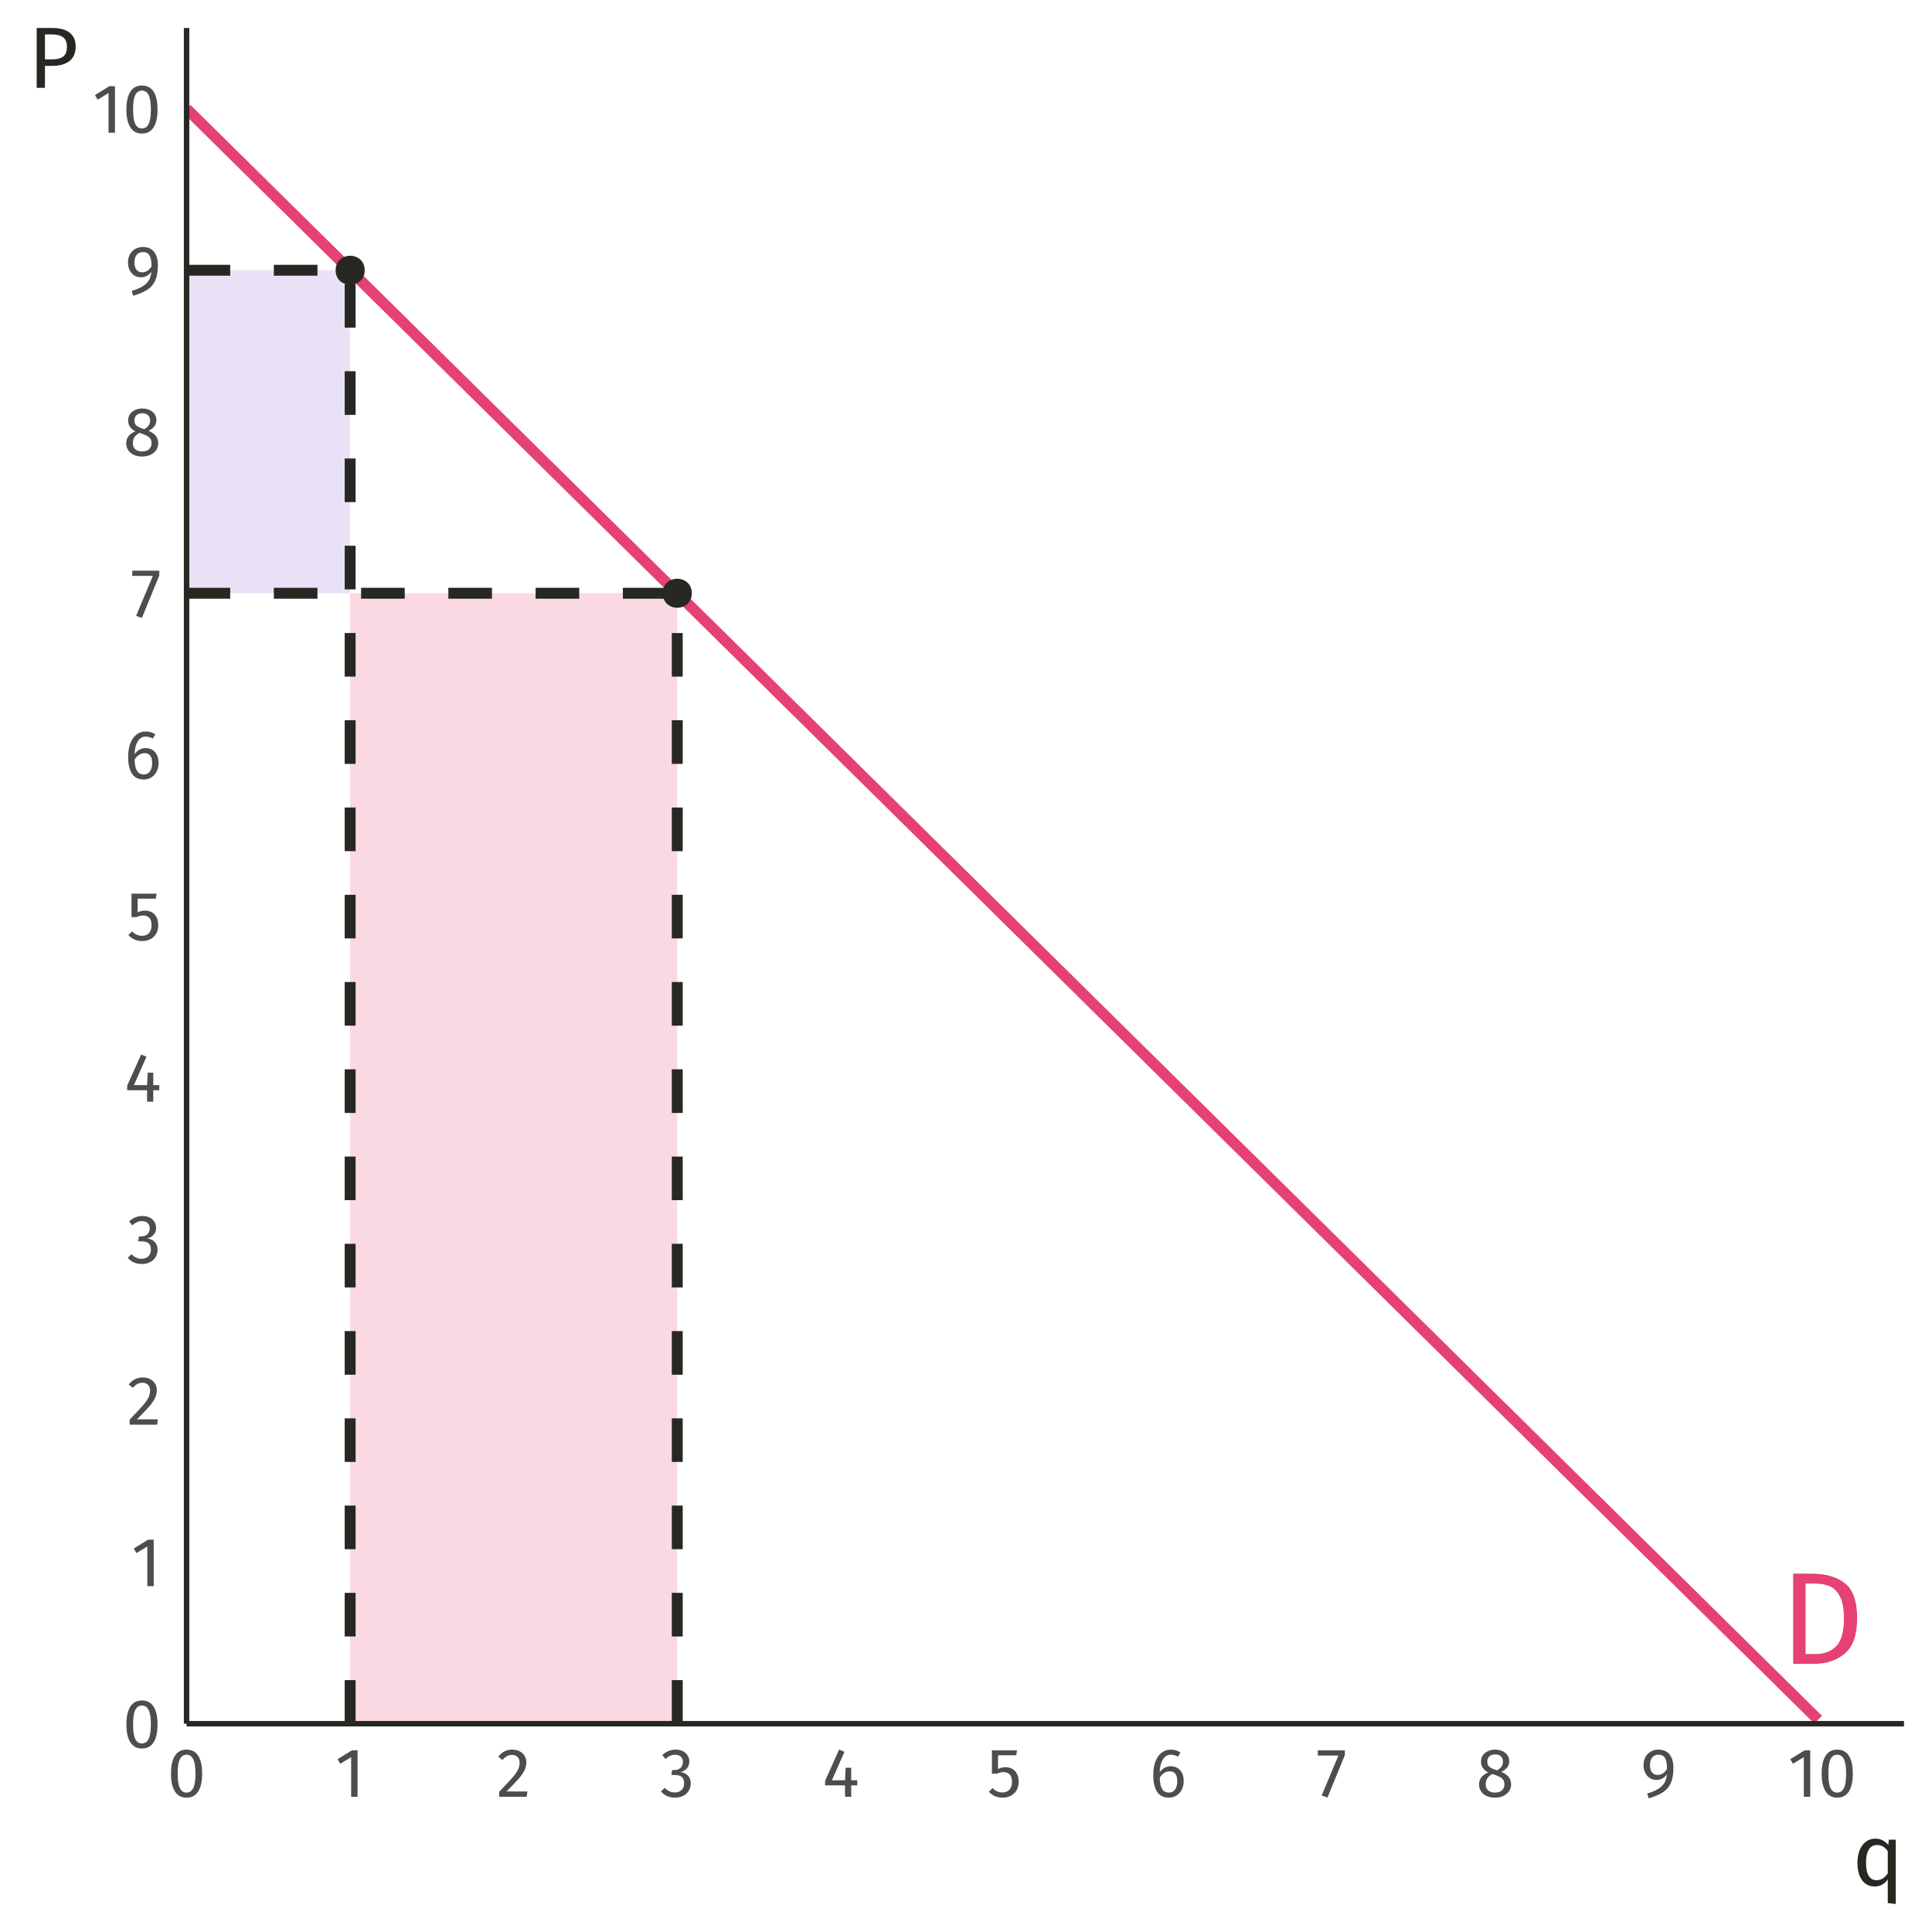
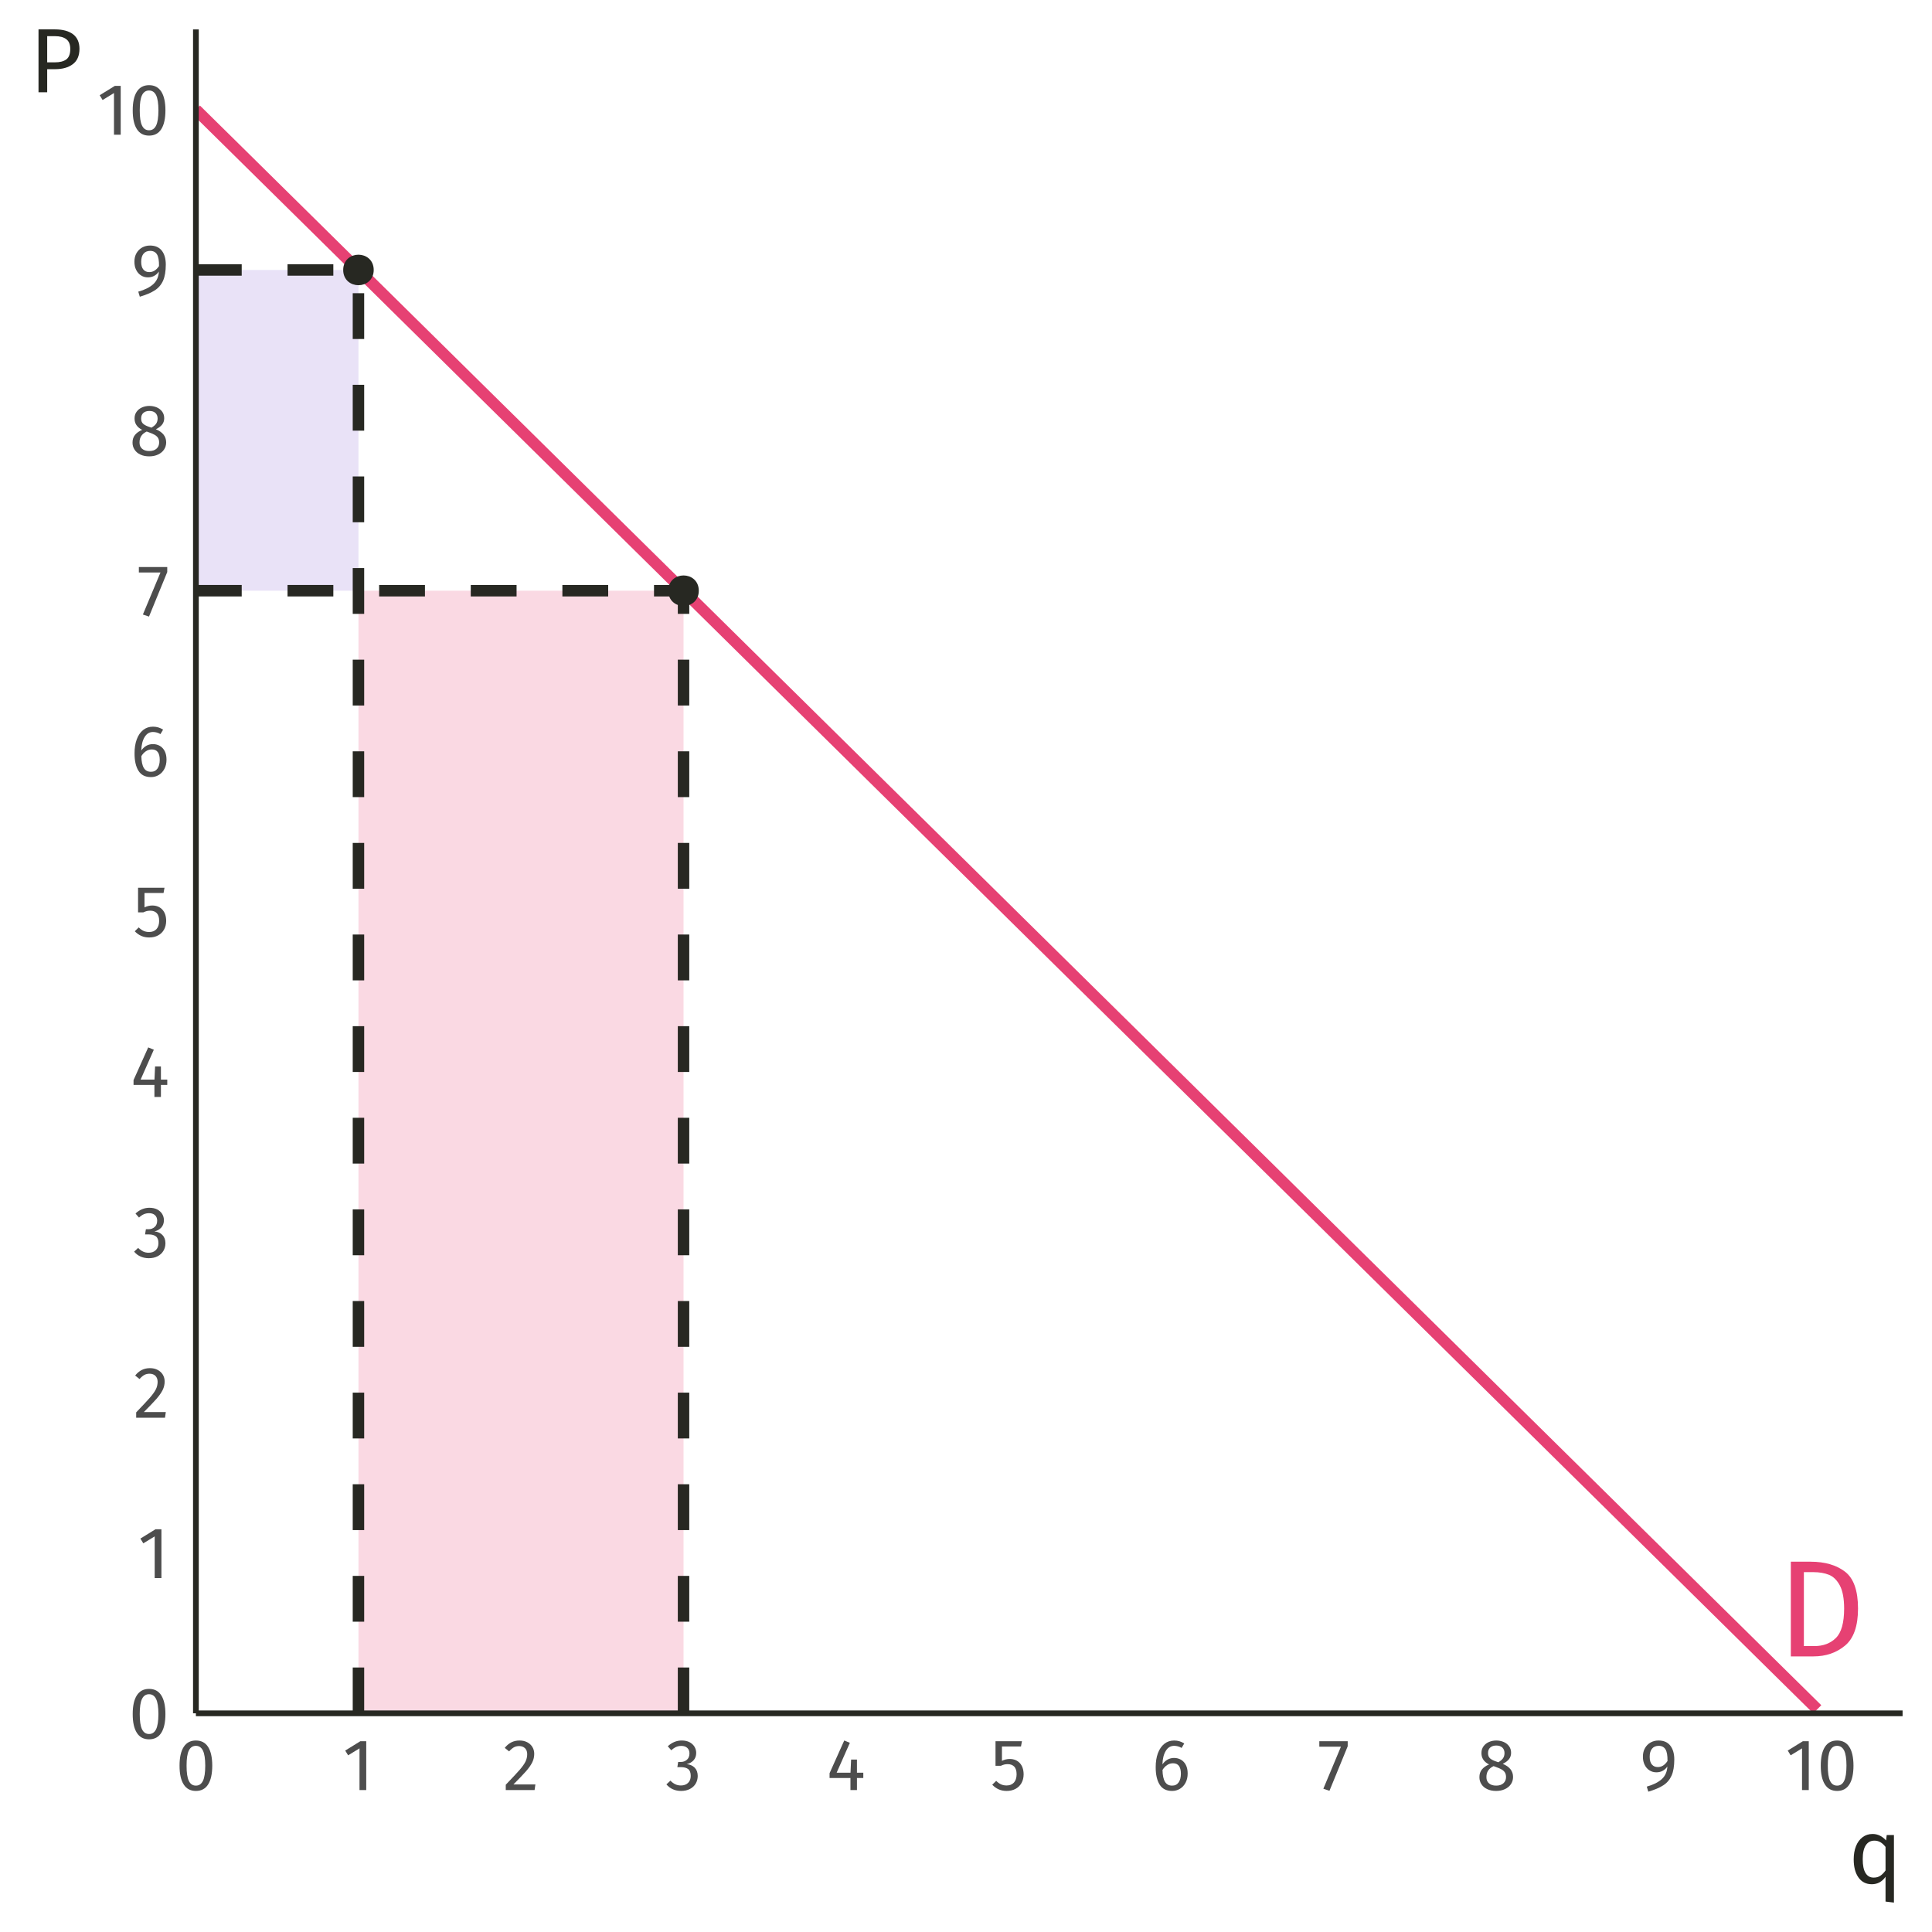
- <svg xmlns="http://www.w3.org/2000/svg" xmlns:xlink="http://www.w3.org/1999/xlink" width="378pt" height="378pt" viewBox="0 0 378 378" version="1.1">
+ <svg xmlns="http://www.w3.org/2000/svg" xmlns:xlink="http://www.w3.org/1999/xlink" width="360pt" height="360pt" viewBox="0 0 360 360" version="1.1">
  <defs>
    <g>
      <symbol overflow="visible" id="glyph0-0">
        <path style="stroke:none;" d="M 13.906 -26.887 L 13.906 8.961 L 3.148 8.961 L 3.148 -26.887 Z M 12.523 -25.555 L 4.559 -25.555 L 4.559 7.633 L 12.523 7.633 Z M 8.297 -11.551 C 9.32 -11.547 10.047 -11.273 10.484 -10.73 C 10.918 -10.18 11.137 -9.473 11.141 -8.605 C 11.137 -7.695 10.945 -6.996 10.562 -6.504 C 10.176 -6.008 9.559 -5.699 8.707 -5.582 L 8.707 -4.43 C 8.707 -4.242 8.641 -4.09 8.516 -3.98 C 8.383 -3.867 8.234 -3.812 8.066 -3.816 C 7.891 -3.812 7.742 -3.867 7.617 -3.98 C 7.488 -4.09 7.422 -4.242 7.426 -4.43 L 7.426 -6.582 C 8.328 -6.629 8.945 -6.797 9.27 -7.078 C 9.594 -7.359 9.754 -7.852 9.758 -8.555 C 9.754 -9.117 9.645 -9.551 9.422 -9.859 C 9.199 -10.164 8.789 -10.316 8.195 -10.32 C 7.699 -10.316 7.254 -10.223 6.863 -10.039 C 6.723 -9.984 6.613 -9.961 6.531 -9.961 C 6.34 -9.961 6.191 -10.016 6.082 -10.125 C 5.969 -10.234 5.91 -10.375 5.914 -10.551 C 5.91 -10.871 6.164 -11.117 6.668 -11.293 C 7.172 -11.461 7.715 -11.547 8.297 -11.551 Z M 8.066 -3.074 C 8.32 -3.07 8.531 -2.984 8.703 -2.816 C 8.871 -2.645 8.957 -2.43 8.961 -2.176 C 8.957 -1.898 8.871 -1.672 8.703 -1.496 C 8.531 -1.316 8.32 -1.23 8.066 -1.23 C 7.809 -1.23 7.594 -1.316 7.426 -1.496 C 7.254 -1.672 7.172 -1.898 7.172 -2.176 C 7.172 -2.43 7.254 -2.645 7.426 -2.816 C 7.594 -2.984 7.809 -3.07 8.066 -3.074 Z M 8.066 -3.074 " />
      </symbol>
      <symbol overflow="visible" id="glyph0-1">
        <path style="stroke:none;" d="M 6.25 -17.645 C 8.91 -17.641 11.047 -17.023 12.66 -15.785 C 14.273 -14.547 15.082 -12.254 15.082 -8.91 C 15.082 -5.648 14.273 -3.348 12.66 -2.008 C 11.047 -0.668 9.09 0 6.785 0 L 2.562 0 L 2.562 -17.645 Z M 4.992 -15.699 L 4.992 -1.922 L 6.965 -1.922 C 8.602 -1.922 9.934 -2.422 10.957 -3.43 C 11.98 -4.434 12.492 -6.262 12.496 -8.91 C 12.492 -10.77 12.227 -12.199 11.703 -13.199 C 11.172 -14.195 10.5 -14.863 9.68 -15.199 C 8.859 -15.531 7.895 -15.695 6.785 -15.699 Z M 4.992 -15.699 " />
      </symbol>
      <symbol overflow="visible" id="glyph1-0">
        <path style="stroke:none;" d="M 7.387 -14.281 L 7.387 4.762 L 1.672 4.762 L 1.672 -14.281 Z M 6.652 -13.574 L 2.422 -13.574 L 2.422 4.055 L 6.652 4.055 Z M 4.406 -6.133 C 4.949 -6.129 5.336 -5.984 5.566 -5.695 C 5.797 -5.406 5.91 -5.031 5.914 -4.57 C 5.91 -4.086 5.809 -3.711 5.609 -3.453 C 5.402 -3.188 5.074 -3.027 4.625 -2.965 L 4.625 -2.352 C 4.621 -2.25 4.59 -2.172 4.523 -2.113 C 4.453 -2.055 4.371 -2.027 4.285 -2.027 C 4.191 -2.027 4.113 -2.055 4.047 -2.113 C 3.977 -2.172 3.941 -2.25 3.945 -2.352 L 3.945 -3.496 C 4.422 -3.52 4.75 -3.605 4.922 -3.758 C 5.094 -3.906 5.18 -4.168 5.18 -4.543 C 5.18 -4.84 5.121 -5.07 5.004 -5.234 C 4.887 -5.395 4.668 -5.477 4.352 -5.48 C 4.086 -5.477 3.852 -5.43 3.645 -5.332 C 3.57 -5.301 3.512 -5.285 3.469 -5.289 C 3.367 -5.285 3.285 -5.316 3.23 -5.379 C 3.168 -5.438 3.141 -5.512 3.141 -5.602 C 3.141 -5.773 3.273 -5.902 3.543 -5.996 C 3.809 -6.082 4.098 -6.129 4.406 -6.133 Z M 4.285 -1.633 C 4.418 -1.629 4.531 -1.582 4.625 -1.496 C 4.711 -1.402 4.758 -1.289 4.762 -1.156 C 4.758 -1.008 4.711 -0.887 4.625 -0.793 C 4.531 -0.695 4.418 -0.648 4.285 -0.652 C 4.145 -0.648 4.031 -0.695 3.941 -0.793 C 3.852 -0.887 3.809 -1.008 3.809 -1.156 C 3.809 -1.289 3.852 -1.402 3.941 -1.496 C 4.031 -1.582 4.145 -1.629 4.285 -1.633 Z M 4.285 -1.633 " />
      </symbol>
      <symbol overflow="visible" id="glyph1-1">
        <path style="stroke:none;" d="M 3.793 -9.234 C 4.797 -9.234 5.559 -8.832 6.07 -8.031 C 6.582 -7.227 6.836 -6.062 6.84 -4.543 C 6.836 -3.016 6.582 -1.852 6.07 -1.047 C 5.559 -0.238 4.797 0.164 3.793 0.164 C 2.785 0.164 2.027 -0.238 1.516 -1.047 C 1 -1.852 0.742 -3.016 0.746 -4.543 C 0.742 -6.062 1 -7.227 1.516 -8.031 C 2.027 -8.832 2.785 -9.234 3.793 -9.234 Z M 3.793 -8.242 C 3.199 -8.238 2.762 -7.949 2.48 -7.371 C 2.191 -6.789 2.051 -5.844 2.055 -4.543 C 2.051 -3.234 2.191 -2.289 2.48 -1.707 C 2.762 -1.117 3.199 -0.824 3.793 -0.828 C 4.371 -0.824 4.809 -1.117 5.098 -1.707 C 5.387 -2.289 5.531 -3.234 5.535 -4.543 C 5.531 -5.836 5.387 -6.777 5.098 -7.363 C 4.809 -7.945 4.371 -8.238 3.793 -8.242 Z M 3.793 -8.242 " />
      </symbol>
      <symbol overflow="visible" id="glyph1-2">
        <path style="stroke:none;" d="M 4.395 -9.098 L 4.395 0 L 3.141 0 L 3.141 -7.766 L 1.02 -6.473 L 0.477 -7.359 L 3.293 -9.098 Z M 4.395 -9.098 " />
      </symbol>
      <symbol overflow="visible" id="glyph1-3">
        <path style="stroke:none;" d="M 3.102 -9.234 C 3.641 -9.234 4.121 -9.125 4.535 -8.906 C 4.949 -8.688 5.27 -8.391 5.496 -8.016 C 5.723 -7.641 5.836 -7.215 5.836 -6.746 C 5.836 -6.188 5.711 -5.656 5.461 -5.152 C 5.211 -4.645 4.824 -4.098 4.309 -3.508 C 3.789 -2.918 3.008 -2.098 1.957 -1.047 L 6.051 -1.047 L 5.902 0 L 0.531 0 L 0.531 -0.992 C 1.742 -2.25 2.602 -3.172 3.113 -3.758 C 3.617 -4.34 3.98 -4.852 4.199 -5.289 C 4.414 -5.723 4.523 -6.191 4.527 -6.691 C 4.523 -7.16 4.387 -7.527 4.117 -7.797 C 3.844 -8.062 3.48 -8.195 3.031 -8.199 C 2.656 -8.195 2.332 -8.121 2.055 -7.969 C 1.77 -7.812 1.469 -7.559 1.156 -7.207 L 0.34 -7.859 C 0.711 -8.32 1.121 -8.668 1.578 -8.895 C 2.027 -9.121 2.535 -9.234 3.102 -9.234 Z M 3.102 -9.234 " />
      </symbol>
      <symbol overflow="visible" id="glyph1-4">
        <path style="stroke:none;" d="M 3.059 -9.234 C 3.621 -9.234 4.102 -9.129 4.508 -8.922 C 4.906 -8.711 5.215 -8.43 5.434 -8.078 C 5.645 -7.723 5.754 -7.336 5.754 -6.922 C 5.754 -6.367 5.59 -5.914 5.27 -5.555 C 4.945 -5.195 4.52 -4.953 3.984 -4.828 C 4.59 -4.773 5.082 -4.555 5.465 -4.176 C 5.844 -3.793 6.035 -3.277 6.039 -2.625 C 6.035 -2.098 5.906 -1.621 5.656 -1.195 C 5.398 -0.77 5.039 -0.434 4.57 -0.195 C 4.098 0.047 3.551 0.164 2.938 0.164 C 2.383 0.164 1.875 0.062 1.414 -0.141 C 0.949 -0.344 0.547 -0.648 0.203 -1.062 L 0.953 -1.754 C 1.25 -1.441 1.555 -1.215 1.871 -1.074 C 2.18 -0.926 2.523 -0.855 2.898 -0.855 C 3.465 -0.855 3.914 -1.016 4.242 -1.34 C 4.57 -1.66 4.734 -2.094 4.734 -2.637 C 4.734 -3.234 4.578 -3.656 4.27 -3.902 C 3.961 -4.145 3.512 -4.266 2.926 -4.27 L 2.242 -4.27 L 2.395 -5.234 L 2.855 -5.234 C 3.324 -5.23 3.719 -5.371 4.031 -5.656 C 4.344 -5.934 4.5 -6.328 4.5 -6.84 C 4.5 -7.262 4.363 -7.602 4.094 -7.852 C 3.82 -8.102 3.453 -8.227 2.992 -8.227 C 2.637 -8.227 2.312 -8.16 2.02 -8.035 C 1.723 -7.906 1.422 -7.699 1.113 -7.41 L 0.461 -8.16 C 1.23 -8.875 2.098 -9.234 3.059 -9.234 Z M 3.059 -9.234 " />
      </symbol>
      <symbol overflow="visible" id="glyph1-5">
        <path style="stroke:none;" d="M 6.828 -3.238 L 6.828 -2.242 L 5.645 -2.242 L 5.645 0 L 4.434 0 L 4.434 -2.242 L 0.543 -2.242 L 0.543 -3.141 L 3.277 -9.234 L 4.324 -8.801 L 1.863 -3.238 L 4.445 -3.238 L 4.555 -5.684 L 5.645 -5.684 L 5.645 -3.238 Z M 6.828 -3.238 " />
      </symbol>
      <symbol overflow="visible" id="glyph1-6">
        <path style="stroke:none;" d="M 5.711 -8.121 L 2.164 -8.121 L 2.164 -5.441 C 2.621 -5.672 3.105 -5.789 3.617 -5.793 C 4.395 -5.789 5.023 -5.531 5.496 -5.023 C 5.965 -4.508 6.199 -3.805 6.203 -2.91 C 6.199 -2.309 6.066 -1.777 5.809 -1.312 C 5.543 -0.844 5.176 -0.48 4.699 -0.223 C 4.223 0.035 3.672 0.164 3.047 0.164 C 2.492 0.164 1.996 0.066 1.562 -0.129 C 1.125 -0.324 0.723 -0.609 0.355 -0.992 L 1.09 -1.715 C 1.379 -1.422 1.676 -1.207 1.984 -1.066 C 2.293 -0.926 2.641 -0.855 3.031 -0.855 C 3.609 -0.855 4.066 -1.035 4.398 -1.398 C 4.727 -1.762 4.891 -2.273 4.895 -2.938 C 4.891 -3.594 4.742 -4.074 4.445 -4.379 C 4.145 -4.676 3.742 -4.828 3.238 -4.828 C 3 -4.828 2.781 -4.801 2.582 -4.754 C 2.383 -4.699 2.172 -4.621 1.945 -4.516 L 0.965 -4.516 L 0.965 -9.098 L 5.891 -9.098 Z M 5.711 -8.121 " />
      </symbol>
      <symbol overflow="visible" id="glyph1-7">
        <path style="stroke:none;" d="M 4.188 -5.984 C 4.648 -5.98 5.07 -5.871 5.453 -5.656 C 5.832 -5.438 6.137 -5.113 6.363 -4.68 C 6.59 -4.242 6.703 -3.711 6.703 -3.086 C 6.703 -2.441 6.574 -1.871 6.316 -1.379 C 6.059 -0.883 5.707 -0.504 5.27 -0.238 C 4.824 0.031 4.34 0.164 3.809 0.164 C 2.746 0.164 1.969 -0.227 1.48 -1.012 C 0.988 -1.797 0.742 -2.883 0.746 -4.27 C 0.742 -5.258 0.883 -6.125 1.16 -6.875 C 1.438 -7.617 1.832 -8.199 2.352 -8.613 C 2.867 -9.027 3.48 -9.234 4.188 -9.234 C 4.875 -9.234 5.5 -9.047 6.066 -8.676 L 5.574 -7.848 C 5.145 -8.105 4.68 -8.238 4.176 -8.242 C 3.52 -8.238 3.004 -7.926 2.625 -7.301 C 2.242 -6.676 2.031 -5.836 2 -4.789 C 2.559 -5.582 3.289 -5.98 4.188 -5.984 Z M 3.809 -0.828 C 4.332 -0.824 4.734 -1.023 5.02 -1.426 C 5.297 -1.824 5.438 -2.367 5.441 -3.047 C 5.438 -4.344 4.949 -4.992 3.973 -4.992 C 3.57 -4.992 3.199 -4.879 2.867 -4.656 C 2.531 -4.434 2.246 -4.129 2.012 -3.738 C 2.035 -2.738 2.191 -2.004 2.48 -1.535 C 2.762 -1.062 3.207 -0.824 3.809 -0.828 Z M 3.809 -0.828 " />
      </symbol>
      <symbol overflow="visible" id="glyph1-8">
        <path style="stroke:none;" d="M 5.629 -9.098 L 5.629 -8.16 L 2.23 0.137 L 1.09 -0.246 L 4.367 -8.078 L 0.34 -8.078 L 0.34 -9.098 Z M 5.629 -9.098 " />
      </symbol>
      <symbol overflow="visible" id="glyph1-9">
        <path style="stroke:none;" d="M 4.965 -4.883 C 6.238 -4.359 6.879 -3.543 6.883 -2.434 C 6.879 -1.934 6.746 -1.488 6.48 -1.094 C 6.211 -0.699 5.836 -0.391 5.355 -0.168 C 4.875 0.055 4.332 0.164 3.727 0.164 C 3.109 0.164 2.562 0.059 2.094 -0.16 C 1.617 -0.375 1.254 -0.68 1 -1.074 C 0.738 -1.461 0.609 -1.906 0.613 -2.406 C 0.609 -2.965 0.762 -3.438 1.066 -3.82 C 1.371 -4.203 1.816 -4.52 2.406 -4.773 C 1.926 -5.016 1.57 -5.312 1.34 -5.664 C 1.105 -6.012 0.988 -6.422 0.992 -6.895 C 0.988 -7.383 1.117 -7.805 1.379 -8.16 C 1.637 -8.512 1.977 -8.777 2.398 -8.961 C 2.816 -9.141 3.27 -9.234 3.754 -9.234 C 4.223 -9.234 4.668 -9.148 5.094 -8.977 C 5.512 -8.805 5.855 -8.543 6.121 -8.195 C 6.383 -7.844 6.516 -7.426 6.516 -6.938 C 6.516 -6.484 6.387 -6.094 6.133 -5.766 C 5.879 -5.438 5.488 -5.141 4.965 -4.883 Z M 3.754 -8.297 C 3.281 -8.297 2.906 -8.172 2.633 -7.93 C 2.352 -7.68 2.215 -7.332 2.219 -6.883 C 2.215 -6.445 2.348 -6.113 2.617 -5.887 C 2.883 -5.656 3.312 -5.449 3.902 -5.262 L 4.133 -5.18 C 4.539 -5.414 4.836 -5.664 5.016 -5.93 C 5.195 -6.191 5.285 -6.512 5.289 -6.895 C 5.285 -7.32 5.152 -7.66 4.887 -7.914 C 4.621 -8.168 4.242 -8.297 3.754 -8.297 Z M 3.738 -0.828 C 4.301 -0.824 4.746 -0.969 5.078 -1.262 C 5.406 -1.551 5.57 -1.938 5.574 -2.422 C 5.57 -2.742 5.508 -3.016 5.383 -3.242 C 5.254 -3.461 5.051 -3.656 4.773 -3.828 C 4.488 -3.992 4.094 -4.164 3.59 -4.34 L 3.25 -4.461 C 2.793 -4.238 2.457 -3.965 2.242 -3.637 C 2.023 -3.305 1.914 -2.895 1.918 -2.406 C 1.914 -1.906 2.078 -1.52 2.406 -1.242 C 2.73 -0.965 3.176 -0.824 3.738 -0.828 Z M 3.738 -0.828 " />
      </symbol>
      <symbol overflow="visible" id="glyph1-10">
        <path style="stroke:none;" d="M 3.523 -9.234 C 4.48 -9.234 5.211 -8.918 5.711 -8.289 C 6.207 -7.656 6.457 -6.793 6.461 -5.699 C 6.457 -4.453 6.289 -3.453 5.957 -2.699 C 5.617 -1.938 5.105 -1.336 4.418 -0.891 C 3.73 -0.441 2.797 -0.047 1.617 0.301 L 1.332 -0.641 C 2.543 -0.98 3.477 -1.449 4.129 -2.039 C 4.773 -2.629 5.121 -3.414 5.168 -4.395 C 4.957 -4.066 4.676 -3.801 4.324 -3.602 C 3.969 -3.402 3.57 -3.305 3.129 -3.305 C 2.656 -3.305 2.227 -3.422 1.848 -3.664 C 1.465 -3.902 1.164 -4.242 0.945 -4.684 C 0.719 -5.121 0.609 -5.637 0.613 -6.23 C 0.609 -6.84 0.742 -7.375 1.008 -7.832 C 1.27 -8.281 1.617 -8.629 2.059 -8.871 C 2.496 -9.113 2.984 -9.234 3.523 -9.234 Z M 3.387 -4.285 C 4.102 -4.281 4.703 -4.66 5.195 -5.414 C 5.211 -6.418 5.086 -7.141 4.82 -7.582 C 4.551 -8.02 4.129 -8.238 3.551 -8.242 C 3.012 -8.238 2.598 -8.062 2.309 -7.711 C 2.02 -7.355 1.875 -6.852 1.875 -6.203 C 1.875 -5.566 2.008 -5.086 2.281 -4.766 C 2.551 -4.441 2.922 -4.281 3.387 -4.285 Z M 3.387 -4.285 " />
      </symbol>
      <symbol overflow="visible" id="glyph2-0">
        <path style="stroke:none;" d="M 9.23 -17.852 L 9.23 5.949 L 2.09 5.949 L 2.09 -17.852 Z M 8.312 -16.965 L 3.027 -16.965 L 3.027 5.066 L 8.312 5.066 Z M 5.508 -7.668 C 6.188 -7.664 6.672 -7.48 6.961 -7.121 C 7.25 -6.754 7.395 -6.285 7.395 -5.711 C 7.395 -5.109 7.266 -4.645 7.012 -4.316 C 6.754 -3.984 6.344 -3.781 5.781 -3.707 L 5.781 -2.941 C 5.777 -2.816 5.734 -2.715 5.652 -2.641 C 5.562 -2.566 5.465 -2.531 5.355 -2.531 C 5.238 -2.531 5.137 -2.566 5.055 -2.641 C 4.969 -2.715 4.926 -2.816 4.93 -2.941 L 4.93 -4.367 C 5.527 -4.398 5.938 -4.512 6.152 -4.699 C 6.367 -4.887 6.473 -5.211 6.477 -5.68 C 6.473 -6.047 6.398 -6.336 6.254 -6.543 C 6.105 -6.746 5.836 -6.848 5.441 -6.852 C 5.109 -6.848 4.812 -6.785 4.555 -6.664 C 4.461 -6.625 4.391 -6.609 4.336 -6.613 C 4.211 -6.609 4.109 -6.645 4.035 -6.723 C 3.961 -6.793 3.926 -6.887 3.926 -7.004 C 3.926 -7.215 4.09 -7.379 4.426 -7.496 C 4.758 -7.605 5.121 -7.664 5.508 -7.668 Z M 5.355 -2.039 C 5.523 -2.039 5.664 -1.98 5.777 -1.867 C 5.891 -1.754 5.945 -1.613 5.949 -1.445 C 5.945 -1.262 5.891 -1.109 5.777 -0.992 C 5.664 -0.871 5.523 -0.812 5.355 -0.816 C 5.184 -0.812 5.039 -0.871 4.93 -0.992 C 4.812 -1.109 4.758 -1.262 4.762 -1.445 C 4.758 -1.613 4.812 -1.754 4.93 -1.867 C 5.039 -1.98 5.184 -2.039 5.355 -2.039 Z M 5.355 -2.039 " />
      </symbol>
      <symbol overflow="visible" id="glyph2-1">
        <path style="stroke:none;" d="M 8.551 -8.961 L 8.551 3.621 L 6.988 3.434 L 6.988 -1.191 C 6.691 -0.746 6.324 -0.402 5.891 -0.16 C 5.449 0.082 4.965 0.199 4.438 0.203 C 3.367 0.199 2.539 -0.219 1.945 -1.055 C 1.352 -1.891 1.055 -3.016 1.055 -4.438 C 1.055 -5.352 1.195 -6.168 1.477 -6.883 C 1.758 -7.598 2.164 -8.156 2.703 -8.559 C 3.234 -8.961 3.859 -9.164 4.574 -9.164 C 5.523 -9.164 6.363 -8.762 7.09 -7.957 L 7.207 -8.961 Z M 4.777 -1.035 C 5.25 -1.031 5.66 -1.141 6 -1.367 C 6.34 -1.586 6.668 -1.918 6.988 -2.363 L 6.988 -6.75 C 6.691 -7.133 6.375 -7.422 6.043 -7.625 C 5.707 -7.82 5.332 -7.922 4.914 -7.922 C 4.219 -7.922 3.684 -7.633 3.305 -7.055 C 2.926 -6.477 2.734 -5.613 2.738 -4.473 C 2.734 -3.312 2.91 -2.453 3.262 -1.887 C 3.609 -1.316 4.113 -1.031 4.777 -1.035 Z M 4.777 -1.035 " />
      </symbol>
      <symbol overflow="visible" id="glyph2-2">
        <path style="stroke:none;" d="M 4.777 -11.715 C 6.223 -11.711 7.344 -11.41 8.141 -10.805 C 8.93 -10.195 9.328 -9.289 9.332 -8.094 C 9.328 -6.809 8.914 -5.855 8.09 -5.234 C 7.262 -4.609 6.164 -4.301 4.793 -4.301 L 3.316 -4.301 L 3.316 0 L 1.699 0 L 1.699 -11.715 Z M 4.727 -5.574 C 5.664 -5.57 6.379 -5.754 6.875 -6.117 C 7.367 -6.48 7.617 -7.133 7.617 -8.074 C 7.617 -8.91 7.367 -9.516 6.875 -9.891 C 6.379 -10.266 5.676 -10.453 4.762 -10.453 L 3.316 -10.453 L 3.316 -5.574 Z M 4.727 -5.574 " />
      </symbol>
    </g>
    <clipPath id="clip1">
-       <path d="M 36.504 52 L 69 52 L 69 117 L 36.504 117 Z M 36.504 52 " />
+       <path d="M 36.504 50 L 67 50 L 67 111 L 36.504 111 Z M 36.504 50 " />
    </clipPath>
    <clipPath id="clip2">
-       <path d="M 36.504 20 L 357 20 L 357 338 L 36.504 338 Z M 36.504 20 " />
+       <path d="M 36.504 19 L 340 19 L 340 320 L 36.504 320 Z M 36.504 19 " />
    </clipPath>
    <clipPath id="clip3">
-       <path d="M 36.504 115 L 134 115 L 134 118 L 36.504 118 Z M 36.504 115 " />
+       <path d="M 36.504 109 L 129 109 L 129 112 L 36.504 112 Z M 36.504 109 " />
    </clipPath>
    <clipPath id="clip4">
-       <path d="M 36.504 51 L 70 51 L 70 54 L 36.504 54 Z M 36.504 51 " />
+       <path d="M 36.504 49 L 68 49 L 68 52 L 36.504 52 Z M 36.504 49 " />
    </clipPath>
    <clipPath id="clip5">
-       <path d="M 131 115 L 134 115 L 134 338.25 L 131 338.25 Z M 131 115 " />
+       <path d="M 126 109 L 129 109 L 129 320.25 L 126 320.25 Z M 126 109 " />
    </clipPath>
    <clipPath id="clip6">
-       <path d="M 67 51 L 70 51 L 70 338.25 L 67 338.25 Z M 67 51 " />
+       <path d="M 65 49 L 68 49 L 68 320.25 L 65 320.25 Z M 65 49 " />
    </clipPath>
  </defs>
  <g id="surface94">
-     <rect x="0" y="0" width="378" height="378" style="fill:rgb(100%,100%,100%);fill-opacity:1;stroke:none;" />
+     <rect x="0" y="0" width="360" height="360" style="fill:rgb(100%,100%,100%);fill-opacity:1;stroke:none;" />
    <g clip-path="url(#clip1)" clip-rule="nonzero">
-       <path style=" stroke:none;fill-rule:nonzero;fill:rgb(57.647%,43.922%,85.882%);fill-opacity:0.2;" d="M 36.504 116.07 L 68.504 116.07 L 68.504 52.875 L 36.504 52.875 Z M 36.504 116.07 " />
+       <path style=" stroke:none;fill-rule:nonzero;fill:rgb(57.647%,43.922%,85.882%);fill-opacity:0.2;" d="M 36.504 110.07 L 66.793 110.07 L 66.793 50.305 L 36.504 50.305 Z M 36.504 110.07 " />
    </g>
-     <path style=" stroke:none;fill-rule:nonzero;fill:rgb(90.196%,25.49%,45.098%);fill-opacity:0.2;" d="M 132.508 337.25 L 68.504 337.25 L 68.504 116.07 L 132.508 116.07 Z M 132.508 337.25 " />
+     <path style=" stroke:none;fill-rule:nonzero;fill:rgb(90.196%,25.49%,45.098%);fill-opacity:0.2;" d="M 127.367 319.25 L 66.793 319.25 L 66.793 110.07 L 127.367 110.07 Z M 127.367 319.25 " />
    <g clip-path="url(#clip2)" clip-rule="nonzero">
-       <path style="fill:none;stroke-width:2.134;stroke-linecap:butt;stroke-linejoin:round;stroke:rgb(90.196%,25.49%,45.098%);stroke-opacity:1;stroke-miterlimit:10;" d="M 36.504 21.277 L 39.867 24.594 L 43.227 27.914 L 49.945 34.547 L 53.305 37.867 L 56.668 41.184 L 60.027 44.5 L 63.387 47.82 L 70.105 54.453 L 73.469 57.773 L 80.188 64.406 L 83.547 67.727 L 86.906 71.043 L 90.27 74.359 L 93.629 77.68 L 100.348 84.312 L 103.707 87.633 L 107.07 90.949 L 110.43 94.266 L 113.789 97.586 L 120.508 104.219 L 123.871 107.539 L 130.59 114.172 L 133.949 117.492 L 137.309 120.809 L 140.672 124.125 L 144.031 127.445 L 150.75 134.078 L 154.109 137.398 L 157.473 140.715 L 160.832 144.031 L 164.191 147.352 L 170.91 153.984 L 174.273 157.305 L 180.992 163.938 L 184.352 167.258 L 187.711 170.574 L 191.074 173.891 L 194.434 177.211 L 201.152 183.844 L 204.512 187.164 L 207.875 190.48 L 211.234 193.797 L 214.594 197.117 L 221.312 203.75 L 224.676 207.07 L 234.754 217.02 L 238.113 220.34 L 241.473 223.656 L 244.836 226.973 L 248.195 230.293 L 254.914 236.926 L 258.273 240.246 L 261.637 243.562 L 264.996 246.879 L 268.355 250.199 L 275.074 256.832 L 278.438 260.152 L 285.156 266.785 L 288.516 270.105 L 291.875 273.422 L 295.238 276.738 L 298.598 280.059 L 305.316 286.691 L 308.676 290.012 L 312.039 293.328 L 315.398 296.645 L 318.758 299.965 L 325.477 306.598 L 328.84 309.918 L 335.559 316.551 L 338.918 319.871 L 342.277 323.188 L 345.641 326.504 L 349 329.824 L 355.719 336.457 " />
+       <path style="fill:none;stroke-width:2.134;stroke-linecap:butt;stroke-linejoin:round;stroke:rgb(90.196%,25.49%,45.098%);stroke-opacity:1;stroke-miterlimit:10;" d="M 36.504 20.422 L 39.684 23.559 L 42.867 26.695 L 46.047 29.832 L 49.227 32.973 L 58.766 42.383 L 61.945 45.523 L 65.125 48.66 L 68.309 51.797 L 71.488 54.934 L 74.668 58.074 L 84.207 67.484 L 87.387 70.625 L 93.746 76.898 L 96.93 80.035 L 100.109 83.176 L 109.648 92.586 L 112.828 95.727 L 119.188 102 L 122.371 105.137 L 125.551 108.277 L 135.09 117.688 L 138.27 120.828 L 144.629 127.102 L 147.812 130.238 L 150.992 133.379 L 160.531 142.789 L 163.711 145.93 L 173.25 155.34 L 176.434 158.48 L 185.973 167.891 L 189.152 171.031 L 198.691 180.441 L 201.875 183.582 L 211.414 192.992 L 214.594 196.133 L 224.133 205.543 L 227.312 208.684 L 230.496 211.82 L 236.855 218.094 L 240.035 221.234 L 249.574 230.645 L 252.754 233.785 L 255.938 236.922 L 262.297 243.195 L 265.477 246.336 L 275.016 255.746 L 278.195 258.887 L 281.379 262.023 L 287.738 268.297 L 290.918 271.438 L 300.457 280.848 L 303.637 283.988 L 306.816 287.125 L 310 290.262 L 313.18 293.398 L 316.359 296.539 L 325.898 305.949 L 329.078 309.09 L 332.258 312.227 L 335.441 315.363 L 338.621 318.5 " />
    </g>
-     <path style="fill-rule:nonzero;fill:rgb(15.294%,15.686%,13.333%);fill-opacity:1;stroke-width:0.709;stroke-linecap:round;stroke-linejoin:round;stroke:rgb(15.294%,15.686%,13.333%);stroke-opacity:1;stroke-miterlimit:10;" d="M 134.996 116.07 C 134.996 119.387 130.02 119.387 130.02 116.07 C 130.02 112.75 134.996 112.75 134.996 116.07 " />
-     <path style="fill-rule:nonzero;fill:rgb(15.294%,15.686%,13.333%);fill-opacity:1;stroke-width:0.709;stroke-linecap:round;stroke-linejoin:round;stroke:rgb(15.294%,15.686%,13.333%);stroke-opacity:1;stroke-miterlimit:10;" d="M 70.996 52.875 C 70.996 56.191 66.02 56.191 66.02 52.875 C 66.02 49.559 70.996 49.559 70.996 52.875 " />
+     <path style="fill-rule:nonzero;fill:rgb(15.294%,15.686%,13.333%);fill-opacity:1;stroke-width:0.709;stroke-linecap:round;stroke-linejoin:round;stroke:rgb(15.294%,15.686%,13.333%);stroke-opacity:1;stroke-miterlimit:10;" d="M 129.855 110.07 C 129.855 113.387 124.879 113.387 124.879 110.07 C 124.879 106.75 129.855 106.75 129.855 110.07 " />
+     <path style="fill-rule:nonzero;fill:rgb(15.294%,15.686%,13.333%);fill-opacity:1;stroke-width:0.709;stroke-linecap:round;stroke-linejoin:round;stroke:rgb(15.294%,15.686%,13.333%);stroke-opacity:1;stroke-miterlimit:10;" d="M 69.281 50.305 C 69.281 53.621 64.305 53.621 64.305 50.305 C 64.305 46.984 69.281 46.984 69.281 50.305 " />
    <g clip-path="url(#clip3)" clip-rule="nonzero">
-       <path style="fill:none;stroke-width:2.134;stroke-linecap:butt;stroke-linejoin:round;stroke:rgb(15.294%,15.686%,13.333%);stroke-opacity:1;stroke-dasharray:8.536,8.536;stroke-miterlimit:10;" d="M 36.504 116.07 L 132.508 116.07 " />
+       <path style="fill:none;stroke-width:2.134;stroke-linecap:butt;stroke-linejoin:round;stroke:rgb(15.294%,15.686%,13.333%);stroke-opacity:1;stroke-dasharray:8.536,8.536;stroke-miterlimit:10;" d="M 36.504 110.07 L 127.367 110.07 " />
    </g>
    <g clip-path="url(#clip4)" clip-rule="nonzero">
-       <path style="fill:none;stroke-width:2.134;stroke-linecap:butt;stroke-linejoin:round;stroke:rgb(15.294%,15.686%,13.333%);stroke-opacity:1;stroke-dasharray:8.536,8.536;stroke-miterlimit:10;" d="M 36.504 52.875 L 68.508 52.875 " />
+       <path style="fill:none;stroke-width:2.134;stroke-linecap:butt;stroke-linejoin:round;stroke:rgb(15.294%,15.686%,13.333%);stroke-opacity:1;stroke-dasharray:8.536,8.536;stroke-miterlimit:10;" d="M 36.504 50.305 L 66.793 50.305 " />
    </g>
    <g clip-path="url(#clip5)" clip-rule="nonzero">
-       <path style="fill:none;stroke-width:2.134;stroke-linecap:butt;stroke-linejoin:round;stroke:rgb(15.294%,15.686%,13.333%);stroke-opacity:1;stroke-dasharray:8.536,8.536;stroke-miterlimit:10;" d="M 132.508 337.25 L 132.508 116.07 " />
+       <path style="fill:none;stroke-width:2.134;stroke-linecap:butt;stroke-linejoin:round;stroke:rgb(15.294%,15.686%,13.333%);stroke-opacity:1;stroke-dasharray:8.536,8.536;stroke-miterlimit:10;" d="M 127.367 319.25 L 127.367 110.07 " />
    </g>
    <g clip-path="url(#clip6)" clip-rule="nonzero">
-       <path style="fill:none;stroke-width:2.134;stroke-linecap:butt;stroke-linejoin:round;stroke:rgb(15.294%,15.686%,13.333%);stroke-opacity:1;stroke-dasharray:8.536,8.536;stroke-miterlimit:10;" d="M 68.508 337.25 L 68.508 52.875 " />
+       <path style="fill:none;stroke-width:2.134;stroke-linecap:butt;stroke-linejoin:round;stroke:rgb(15.294%,15.686%,13.333%);stroke-opacity:1;stroke-dasharray:8.536,8.536;stroke-miterlimit:10;" d="M 66.793 319.25 L 66.793 50.305 " />
    </g>
    <g style="fill:rgb(90.196%,25.49%,45.098%);fill-opacity:1;">
-       <use xlink:href="#glyph0-1" x="348.273" y="325.531" />
+       <use xlink:href="#glyph0-1" x="331.133" y="308.645" />
    </g>
-     <path style="fill:none;stroke-width:1.067;stroke-linecap:butt;stroke-linejoin:round;stroke:rgb(15.294%,15.686%,13.333%);stroke-opacity:1;stroke-miterlimit:10;" d="M 36.504 337.25 L 36.504 5.48 " />
+     <path style="fill:none;stroke-width:1.067;stroke-linecap:butt;stroke-linejoin:round;stroke:rgb(15.294%,15.686%,13.333%);stroke-opacity:1;stroke-miterlimit:10;" d="M 36.504 319.25 L 36.504 5.48 " />
    <g style="fill:rgb(30.196%,30.196%,30.196%);fill-opacity:1;">
-       <use xlink:href="#glyph1-1" x="23.984" y="341.934" />
+       <use xlink:href="#glyph1-1" x="23.984" y="323.934" />
    </g>
    <g style="fill:rgb(30.196%,30.196%,30.196%);fill-opacity:1;">
-       <use xlink:href="#glyph1-2" x="25.684" y="310.336" />
+       <use xlink:href="#glyph1-2" x="25.684" y="294.051" />
    </g>
    <g style="fill:rgb(30.196%,30.196%,30.196%);fill-opacity:1;">
-       <use xlink:href="#glyph1-3" x="24.844" y="278.738" />
+       <use xlink:href="#glyph1-3" x="24.844" y="264.168" />
    </g>
    <g style="fill:rgb(30.196%,30.196%,30.196%);fill-opacity:1;">
-       <use xlink:href="#glyph1-4" x="24.789" y="247.141" />
+       <use xlink:href="#glyph1-4" x="24.789" y="234.285" />
    </g>
    <g style="fill:rgb(30.196%,30.196%,30.196%);fill-opacity:1;">
-       <use xlink:href="#glyph1-5" x="24.34" y="215.547" />
+       <use xlink:href="#glyph1-5" x="24.34" y="204.402" />
    </g>
    <g style="fill:rgb(30.196%,30.196%,30.196%);fill-opacity:1;">
-       <use xlink:href="#glyph1-6" x="24.762" y="183.949" />
+       <use xlink:href="#glyph1-6" x="24.762" y="174.52" />
    </g>
    <g style="fill:rgb(30.196%,30.196%,30.196%);fill-opacity:1;">
-       <use xlink:href="#glyph1-7" x="24.324" y="152.352" />
+       <use xlink:href="#glyph1-7" x="24.324" y="144.637" />
    </g>
    <g style="fill:rgb(30.196%,30.196%,30.196%);fill-opacity:1;">
-       <use xlink:href="#glyph1-8" x="25.535" y="120.754" />
+       <use xlink:href="#glyph1-8" x="25.535" y="114.754" />
    </g>
    <g style="fill:rgb(30.196%,30.196%,30.196%);fill-opacity:1;">
-       <use xlink:href="#glyph1-9" x="24.082" y="89.156" />
+       <use xlink:href="#glyph1-9" x="24.082" y="84.871" />
    </g>
    <g style="fill:rgb(30.196%,30.196%,30.196%);fill-opacity:1;">
-       <use xlink:href="#glyph1-10" x="24.434" y="57.559" />
+       <use xlink:href="#glyph1-10" x="24.434" y="54.988" />
    </g>
    <g style="fill:rgb(30.196%,30.196%,30.196%);fill-opacity:1;">
-       <use xlink:href="#glyph1-2" x="18.098" y="25.965" />
-       <use xlink:href="#glyph1-1" x="23.986" y="25.965" />
+       <use xlink:href="#glyph1-2" x="18.098" y="25.105" />
+       <use xlink:href="#glyph1-1" x="23.986" y="25.105" />
    </g>
-     <path style="fill:none;stroke-width:1.067;stroke-linecap:butt;stroke-linejoin:round;stroke:rgb(15.294%,15.686%,13.333%);stroke-opacity:1;stroke-miterlimit:10;" d="M 36.504 337.25 L 372.52 337.25 " />
+     <path style="fill:none;stroke-width:1.067;stroke-linecap:butt;stroke-linejoin:round;stroke:rgb(15.294%,15.686%,13.333%);stroke-opacity:1;stroke-miterlimit:10;" d="M 36.504 319.25 L 354.52 319.25 " />
    <g style="fill:rgb(30.196%,30.196%,30.196%);fill-opacity:1;">
-       <use xlink:href="#glyph1-1" x="32.711" y="351.551" />
+       <use xlink:href="#glyph1-1" x="32.711" y="333.551" />
    </g>
    <g style="fill:rgb(30.196%,30.196%,30.196%);fill-opacity:1;">
-       <use xlink:href="#glyph1-2" x="65.562" y="351.551" />
+       <use xlink:href="#glyph1-2" x="63.848" y="333.551" />
    </g>
    <g style="fill:rgb(30.196%,30.196%,30.196%);fill-opacity:1;">
-       <use xlink:href="#glyph1-3" x="97.141" y="351.551" />
+       <use xlink:href="#glyph1-3" x="93.711" y="333.551" />
    </g>
    <g style="fill:rgb(30.196%,30.196%,30.196%);fill-opacity:1;">
-       <use xlink:href="#glyph1-4" x="129.113" y="351.551" />
+       <use xlink:href="#glyph1-4" x="123.973" y="333.551" />
    </g>
    <g style="fill:rgb(30.196%,30.196%,30.196%);fill-opacity:1;">
-       <use xlink:href="#glyph1-5" x="160.895" y="351.551" />
+       <use xlink:href="#glyph1-5" x="154.035" y="333.551" />
    </g>
    <g style="fill:rgb(30.196%,30.196%,30.196%);fill-opacity:1;">
-       <use xlink:href="#glyph1-6" x="193.105" y="351.551" />
+       <use xlink:href="#glyph1-6" x="184.535" y="333.551" />
    </g>
    <g style="fill:rgb(30.196%,30.196%,30.196%);fill-opacity:1;">
-       <use xlink:href="#glyph1-7" x="224.891" y="351.551" />
+       <use xlink:href="#glyph1-7" x="214.602" y="333.551" />
    </g>
    <g style="fill:rgb(30.196%,30.196%,30.196%);fill-opacity:1;">
-       <use xlink:href="#glyph1-8" x="257.496" y="351.551" />
+       <use xlink:href="#glyph1-8" x="245.496" y="333.551" />
    </g>
    <g style="fill:rgb(30.196%,30.196%,30.196%);fill-opacity:1;">
-       <use xlink:href="#glyph1-9" x="288.77" y="351.551" />
+       <use xlink:href="#glyph1-9" x="275.055" y="333.551" />
    </g>
    <g style="fill:rgb(30.196%,30.196%,30.196%);fill-opacity:1;">
-       <use xlink:href="#glyph1-10" x="320.949" y="351.551" />
+       <use xlink:href="#glyph1-10" x="305.52" y="333.551" />
    </g>
    <g style="fill:rgb(30.196%,30.196%,30.196%);fill-opacity:1;">
-       <use xlink:href="#glyph1-2" x="349.781" y="351.551" />
-       <use xlink:href="#glyph1-1" x="355.67" y="351.551" />
+       <use xlink:href="#glyph1-2" x="332.641" y="333.551" />
+       <use xlink:href="#glyph1-1" x="338.529" y="333.551" />
    </g>
    <g style="fill:rgb(15.294%,15.686%,13.333%);fill-opacity:1;">
-       <use xlink:href="#glyph2-1" x="362.355" y="368.898" />
+       <use xlink:href="#glyph2-1" x="344.355" y="350.898" />
    </g>
    <g style="fill:rgb(15.294%,15.686%,13.333%);fill-opacity:1;">
      <use xlink:href="#glyph2-2" x="5.477" y="17.191" />
    </g>
  </g>
</svg>
